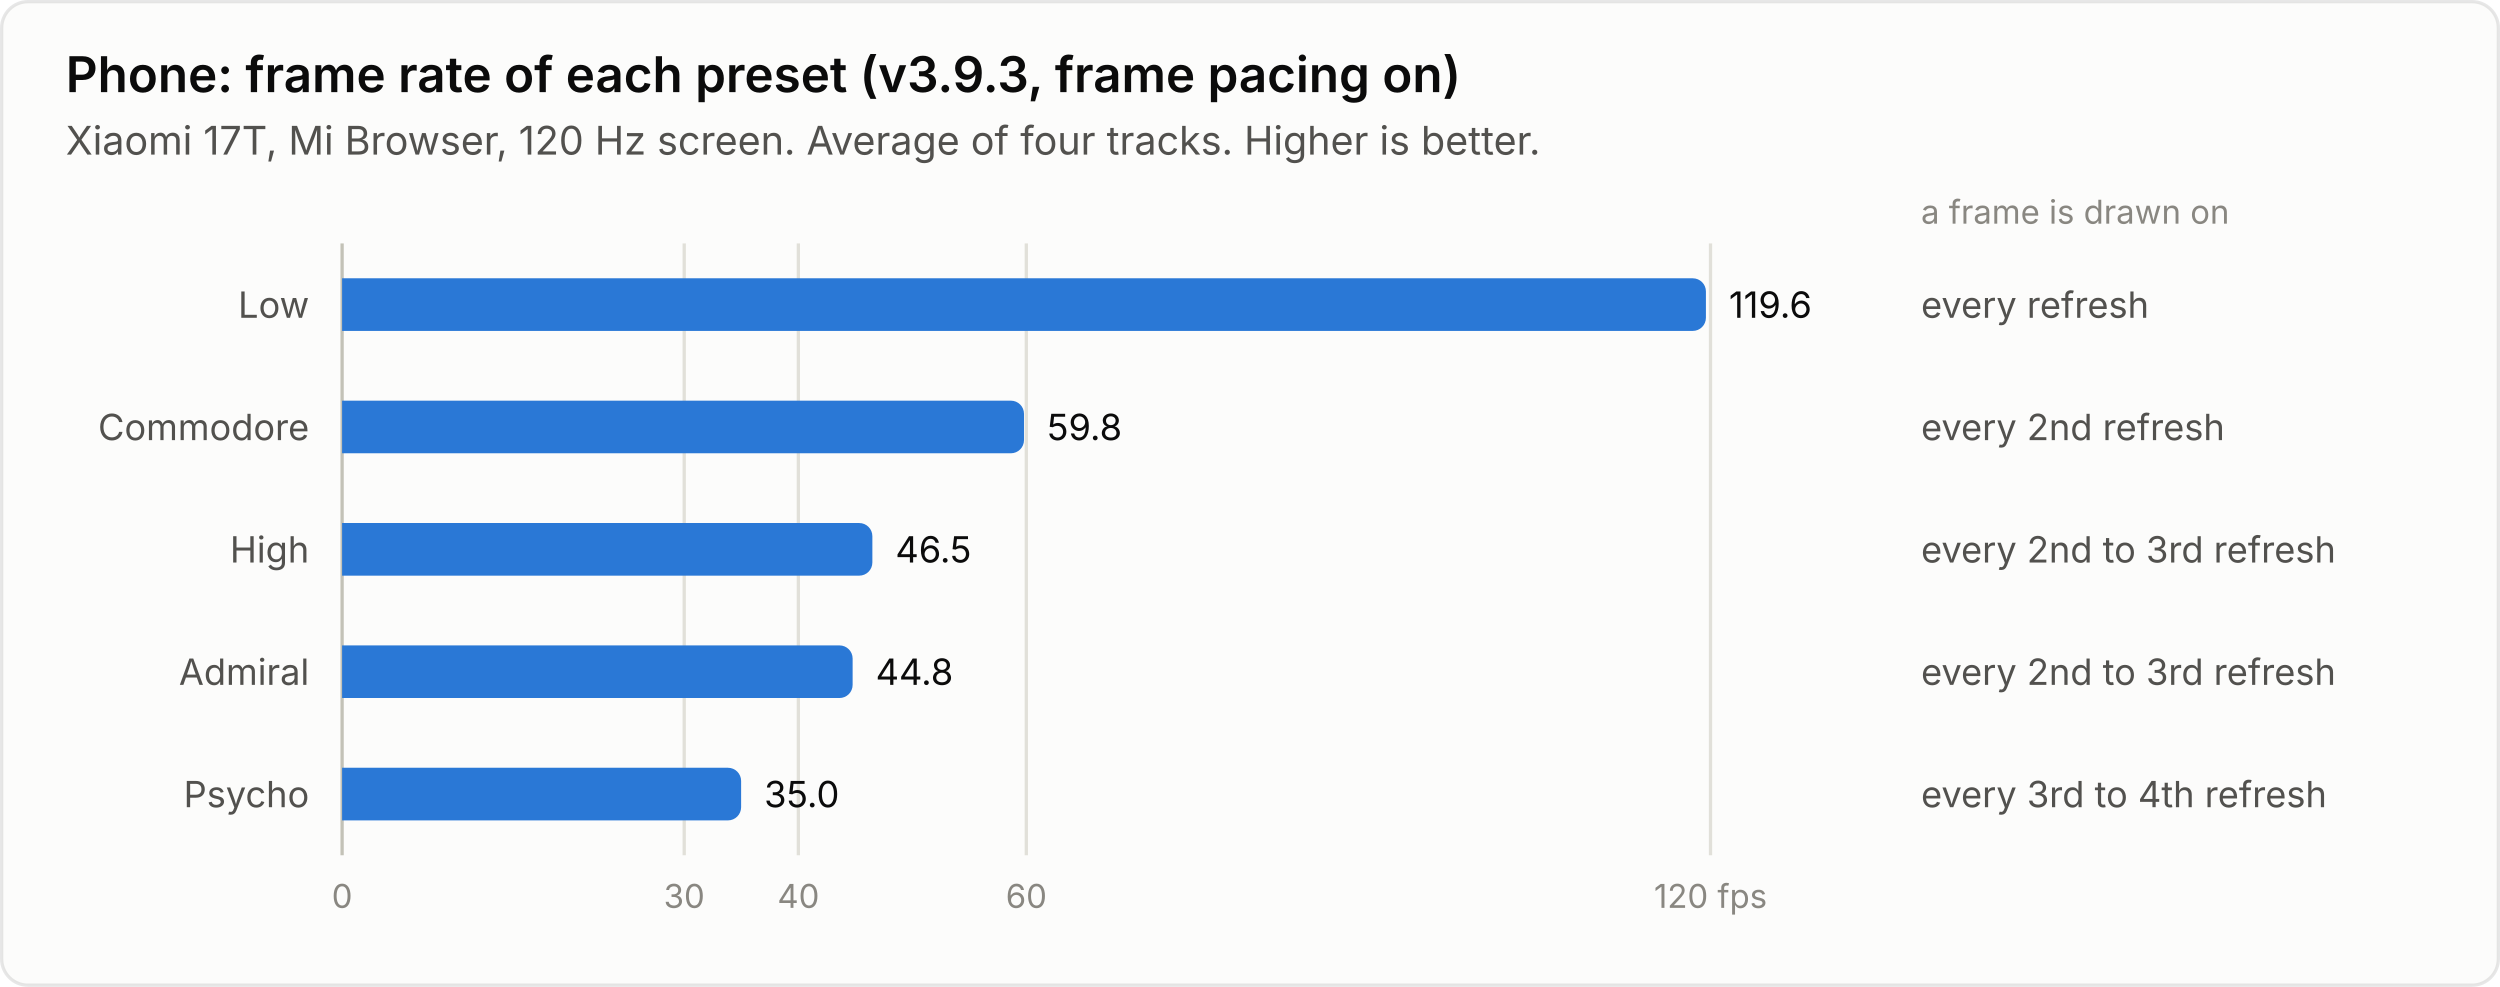
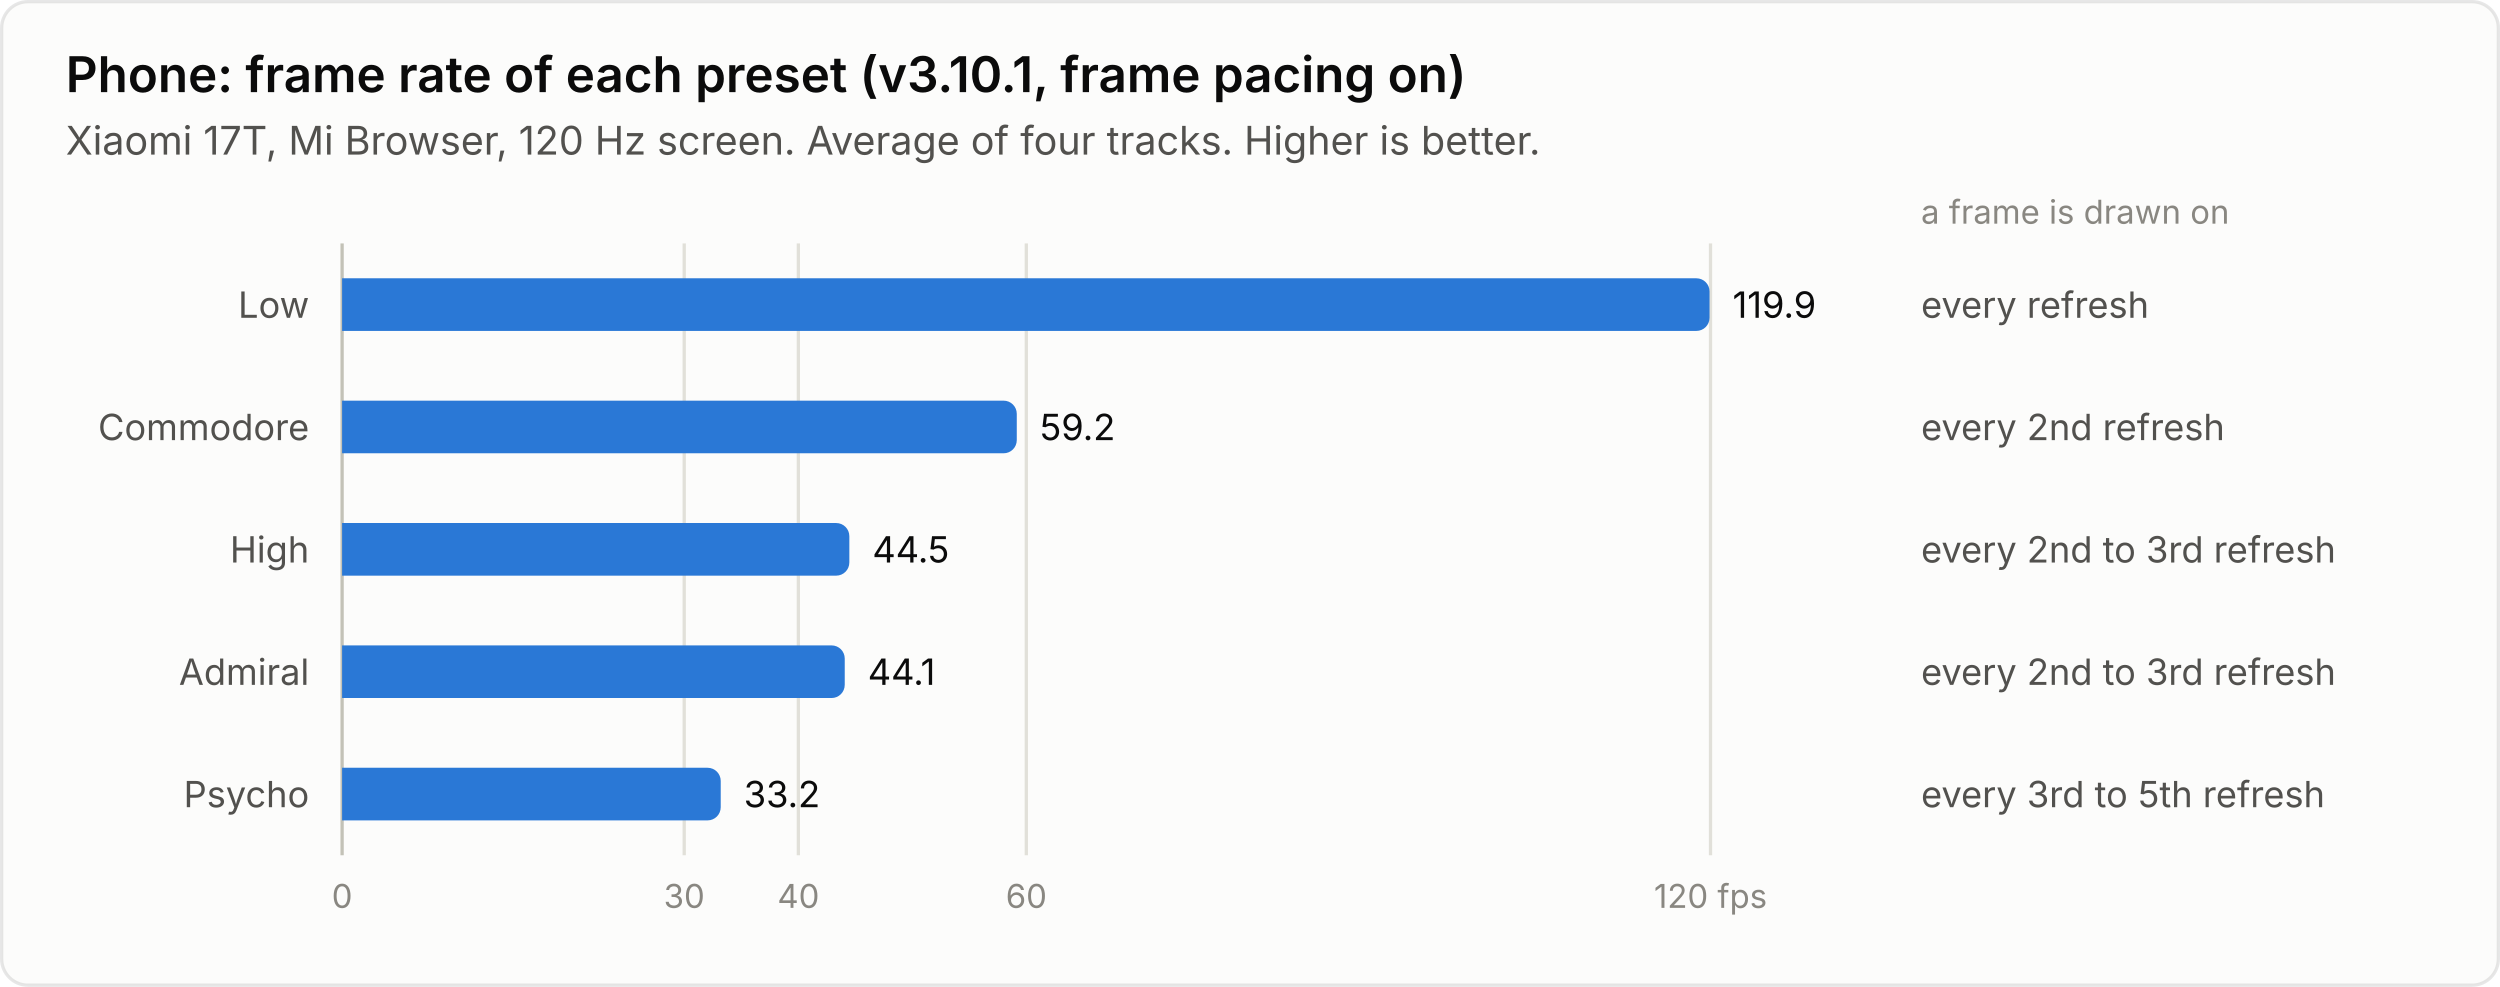
- <svg xmlns="http://www.w3.org/2000/svg" viewBox="0 0 760 300" width="760" height="300" font-family="system-ui,-apple-system,&quot;Segoe UI&quot;,sans-serif" role="img" aria-label="Phone: frame rate of each preset (v3.9.3, frame pacing on)">
+ <svg xmlns="http://www.w3.org/2000/svg" viewBox="0 0 760 300" width="760" height="300" font-family="system-ui,-apple-system,&quot;Segoe UI&quot;,sans-serif" role="img" aria-label="Phone: frame rate of each preset (v3.10.1, frame pacing on)">
  <rect x="0.5" y="0.5" width="759" height="299" rx="8" fill="#fcfcfb" stroke="rgba(11,11,11,0.10)" />
-   <text x="20.0" y="28.0" font-size="15" fill="#0b0b0b" text-anchor="start" font-weight="600">Phone: frame rate of each preset (v3.9.3, frame pacing on)</text>
+   <text x="20.0" y="28.0" font-size="15" fill="#0b0b0b" text-anchor="start" font-weight="600">Phone: frame rate of each preset (v3.10.1, frame pacing on)</text>
  <text x="20.0" y="47.0" font-size="12" fill="#52514e" text-anchor="start" font-weight="400">Xiaomi 17T, Mi Browser, 120 Hz screen. Average of four tracks. Higher is better.</text>
  <line x1="104.0" y1="74.0" x2="104.0" y2="260.0" stroke="#c3c2b7" stroke-width="1" />
  <text x="104.0" y="276.0" font-size="10" fill="#898781" text-anchor="middle" font-weight="400">0</text>
  <line x1="208.0" y1="74.0" x2="208.0" y2="260.0" stroke="#e1e0d9" stroke-width="1" />
  <text x="208.0" y="276.0" font-size="10" fill="#898781" text-anchor="middle" font-weight="400">30</text>
  <line x1="242.7" y1="74.0" x2="242.7" y2="260.0" stroke="#e1e0d9" stroke-width="1" />
  <text x="242.7" y="276.0" font-size="10" fill="#898781" text-anchor="middle" font-weight="400">40</text>
  <line x1="312.0" y1="74.0" x2="312.0" y2="260.0" stroke="#e1e0d9" stroke-width="1" />
  <text x="312.0" y="276.0" font-size="10" fill="#898781" text-anchor="middle" font-weight="400">60</text>
  <line x1="520.0" y1="74.0" x2="520.0" y2="260.0" stroke="#e1e0d9" stroke-width="1" />
  <text x="520.0" y="276.0" font-size="10" fill="#898781" text-anchor="middle" font-weight="400">120 fps</text>
  <text x="584.0" y="68.0" font-size="10" fill="#898781" text-anchor="start" font-weight="400">a frame is drawn on</text>
  <text x="94.0" y="96.6" font-size="11" fill="#52514e" text-anchor="end" font-weight="400">Low</text>
-   <path d="M104.0 84.6h410.6a4 4 0 0 1 4 4v8.0a4 4 0 0 1 -4 4h-410.6z" fill="#2a78d6" />
-   <text x="525.6" y="96.6" font-size="11" fill="#0b0b0b" text-anchor="start" font-weight="400">119.6</text>
+   <path d="M104.0 84.6h411.7a4 4 0 0 1 4 4v8.0a4 4 0 0 1 -4 4h-411.7z" fill="#2a78d6" />
+   <text x="526.7" y="96.6" font-size="11" fill="#0b0b0b" text-anchor="start" font-weight="400">119.9</text>
  <text x="584.0" y="96.6" font-size="11" fill="#52514e" text-anchor="start" font-weight="400">every refresh</text>
  <text x="94.0" y="133.8" font-size="11" fill="#52514e" text-anchor="end" font-weight="400">Commodore</text>
-   <path d="M104.0 121.8h203.3a4 4 0 0 1 4 4v8.0a4 4 0 0 1 -4 4h-203.3z" fill="#2a78d6" />
-   <text x="318.3" y="133.8" font-size="11" fill="#0b0b0b" text-anchor="start" font-weight="400">59.8</text>
+   <path d="M104.0 121.8h201.1a4 4 0 0 1 4 4v8.0a4 4 0 0 1 -4 4h-201.1z" fill="#2a78d6" />
+   <text x="316.1" y="133.8" font-size="11" fill="#0b0b0b" text-anchor="start" font-weight="400">59.2</text>
  <text x="584.0" y="133.8" font-size="11" fill="#52514e" text-anchor="start" font-weight="400">every 2nd refresh</text>
  <text x="94.0" y="171.0" font-size="11" fill="#52514e" text-anchor="end" font-weight="400">High</text>
-   <path d="M104.0 159.0h157.2a4 4 0 0 1 4 4v8.0a4 4 0 0 1 -4 4h-157.2z" fill="#2a78d6" />
-   <text x="272.2" y="171.0" font-size="11" fill="#0b0b0b" text-anchor="start" font-weight="400">46.5</text>
+   <path d="M104.0 159.0h150.2a4 4 0 0 1 4 4v8.0a4 4 0 0 1 -4 4h-150.2z" fill="#2a78d6" />
+   <text x="265.2" y="171.0" font-size="11" fill="#0b0b0b" text-anchor="start" font-weight="400">44.5</text>
  <text x="584.0" y="171.0" font-size="11" fill="#52514e" text-anchor="start" font-weight="400">every 2nd to 3rd refresh</text>
  <text x="94.0" y="208.2" font-size="11" fill="#52514e" text-anchor="end" font-weight="400">Admiral</text>
-   <path d="M104.0 196.2h151.2a4 4 0 0 1 4 4v8.0a4 4 0 0 1 -4 4h-151.2z" fill="#2a78d6" />
-   <text x="266.2" y="208.2" font-size="11" fill="#0b0b0b" text-anchor="start" font-weight="400">44.8</text>
+   <path d="M104.0 196.2h148.8a4 4 0 0 1 4 4v8.0a4 4 0 0 1 -4 4h-148.8z" fill="#2a78d6" />
+   <text x="263.8" y="208.2" font-size="11" fill="#0b0b0b" text-anchor="start" font-weight="400">44.1</text>
  <text x="584.0" y="208.2" font-size="11" fill="#52514e" text-anchor="start" font-weight="400">every 2nd to 3rd refresh</text>
  <text x="94.0" y="245.4" font-size="11" fill="#52514e" text-anchor="end" font-weight="400">Psycho</text>
-   <path d="M104.0 233.4h117.3a4 4 0 0 1 4 4v8.0a4 4 0 0 1 -4 4h-117.3z" fill="#2a78d6" />
-   <text x="232.3" y="245.4" font-size="11" fill="#0b0b0b" text-anchor="start" font-weight="400">35.0</text>
-   <text x="584.0" y="245.4" font-size="11" fill="#52514e" text-anchor="start" font-weight="400">every 3rd to 4th refresh</text>
+   <path d="M104.0 233.4h111.1a4 4 0 0 1 4 4v8.0a4 4 0 0 1 -4 4h-111.1z" fill="#2a78d6" />
+   <text x="226.1" y="245.4" font-size="11" fill="#0b0b0b" text-anchor="start" font-weight="400">33.2</text>
+   <text x="584.0" y="245.4" font-size="11" fill="#52514e" text-anchor="start" font-weight="400">every 3rd to 5th refresh</text>
</svg>
